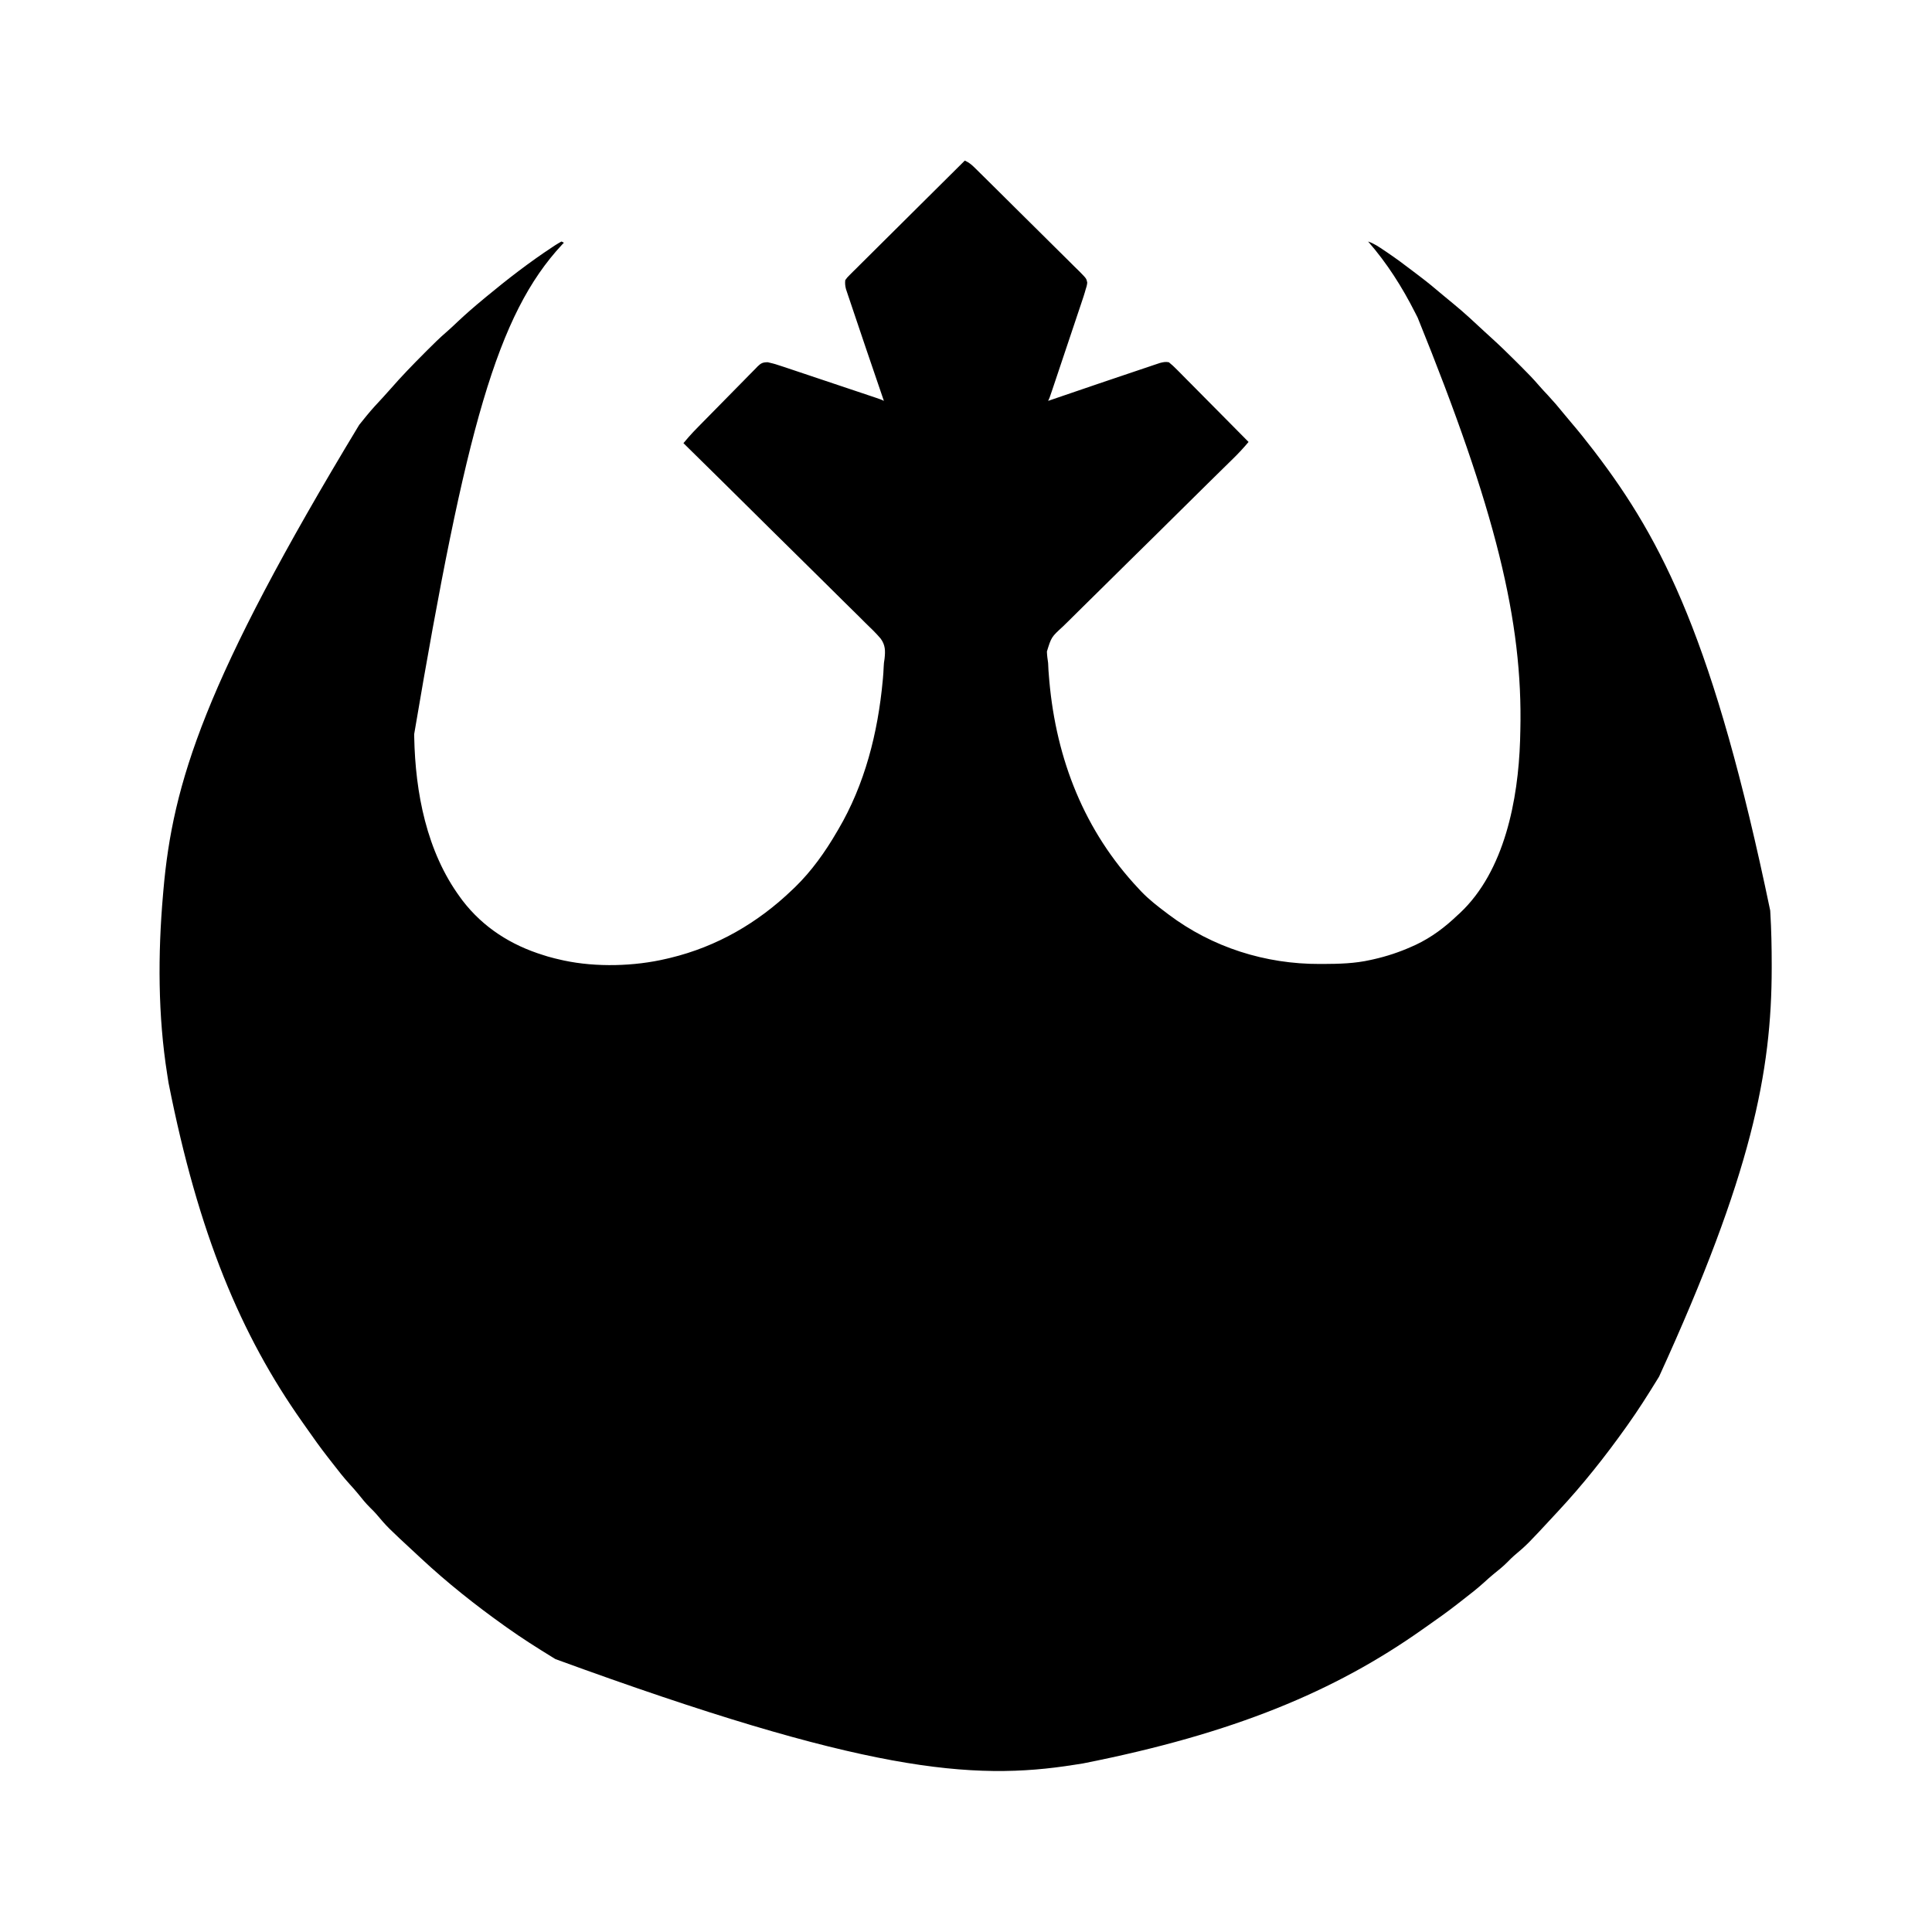
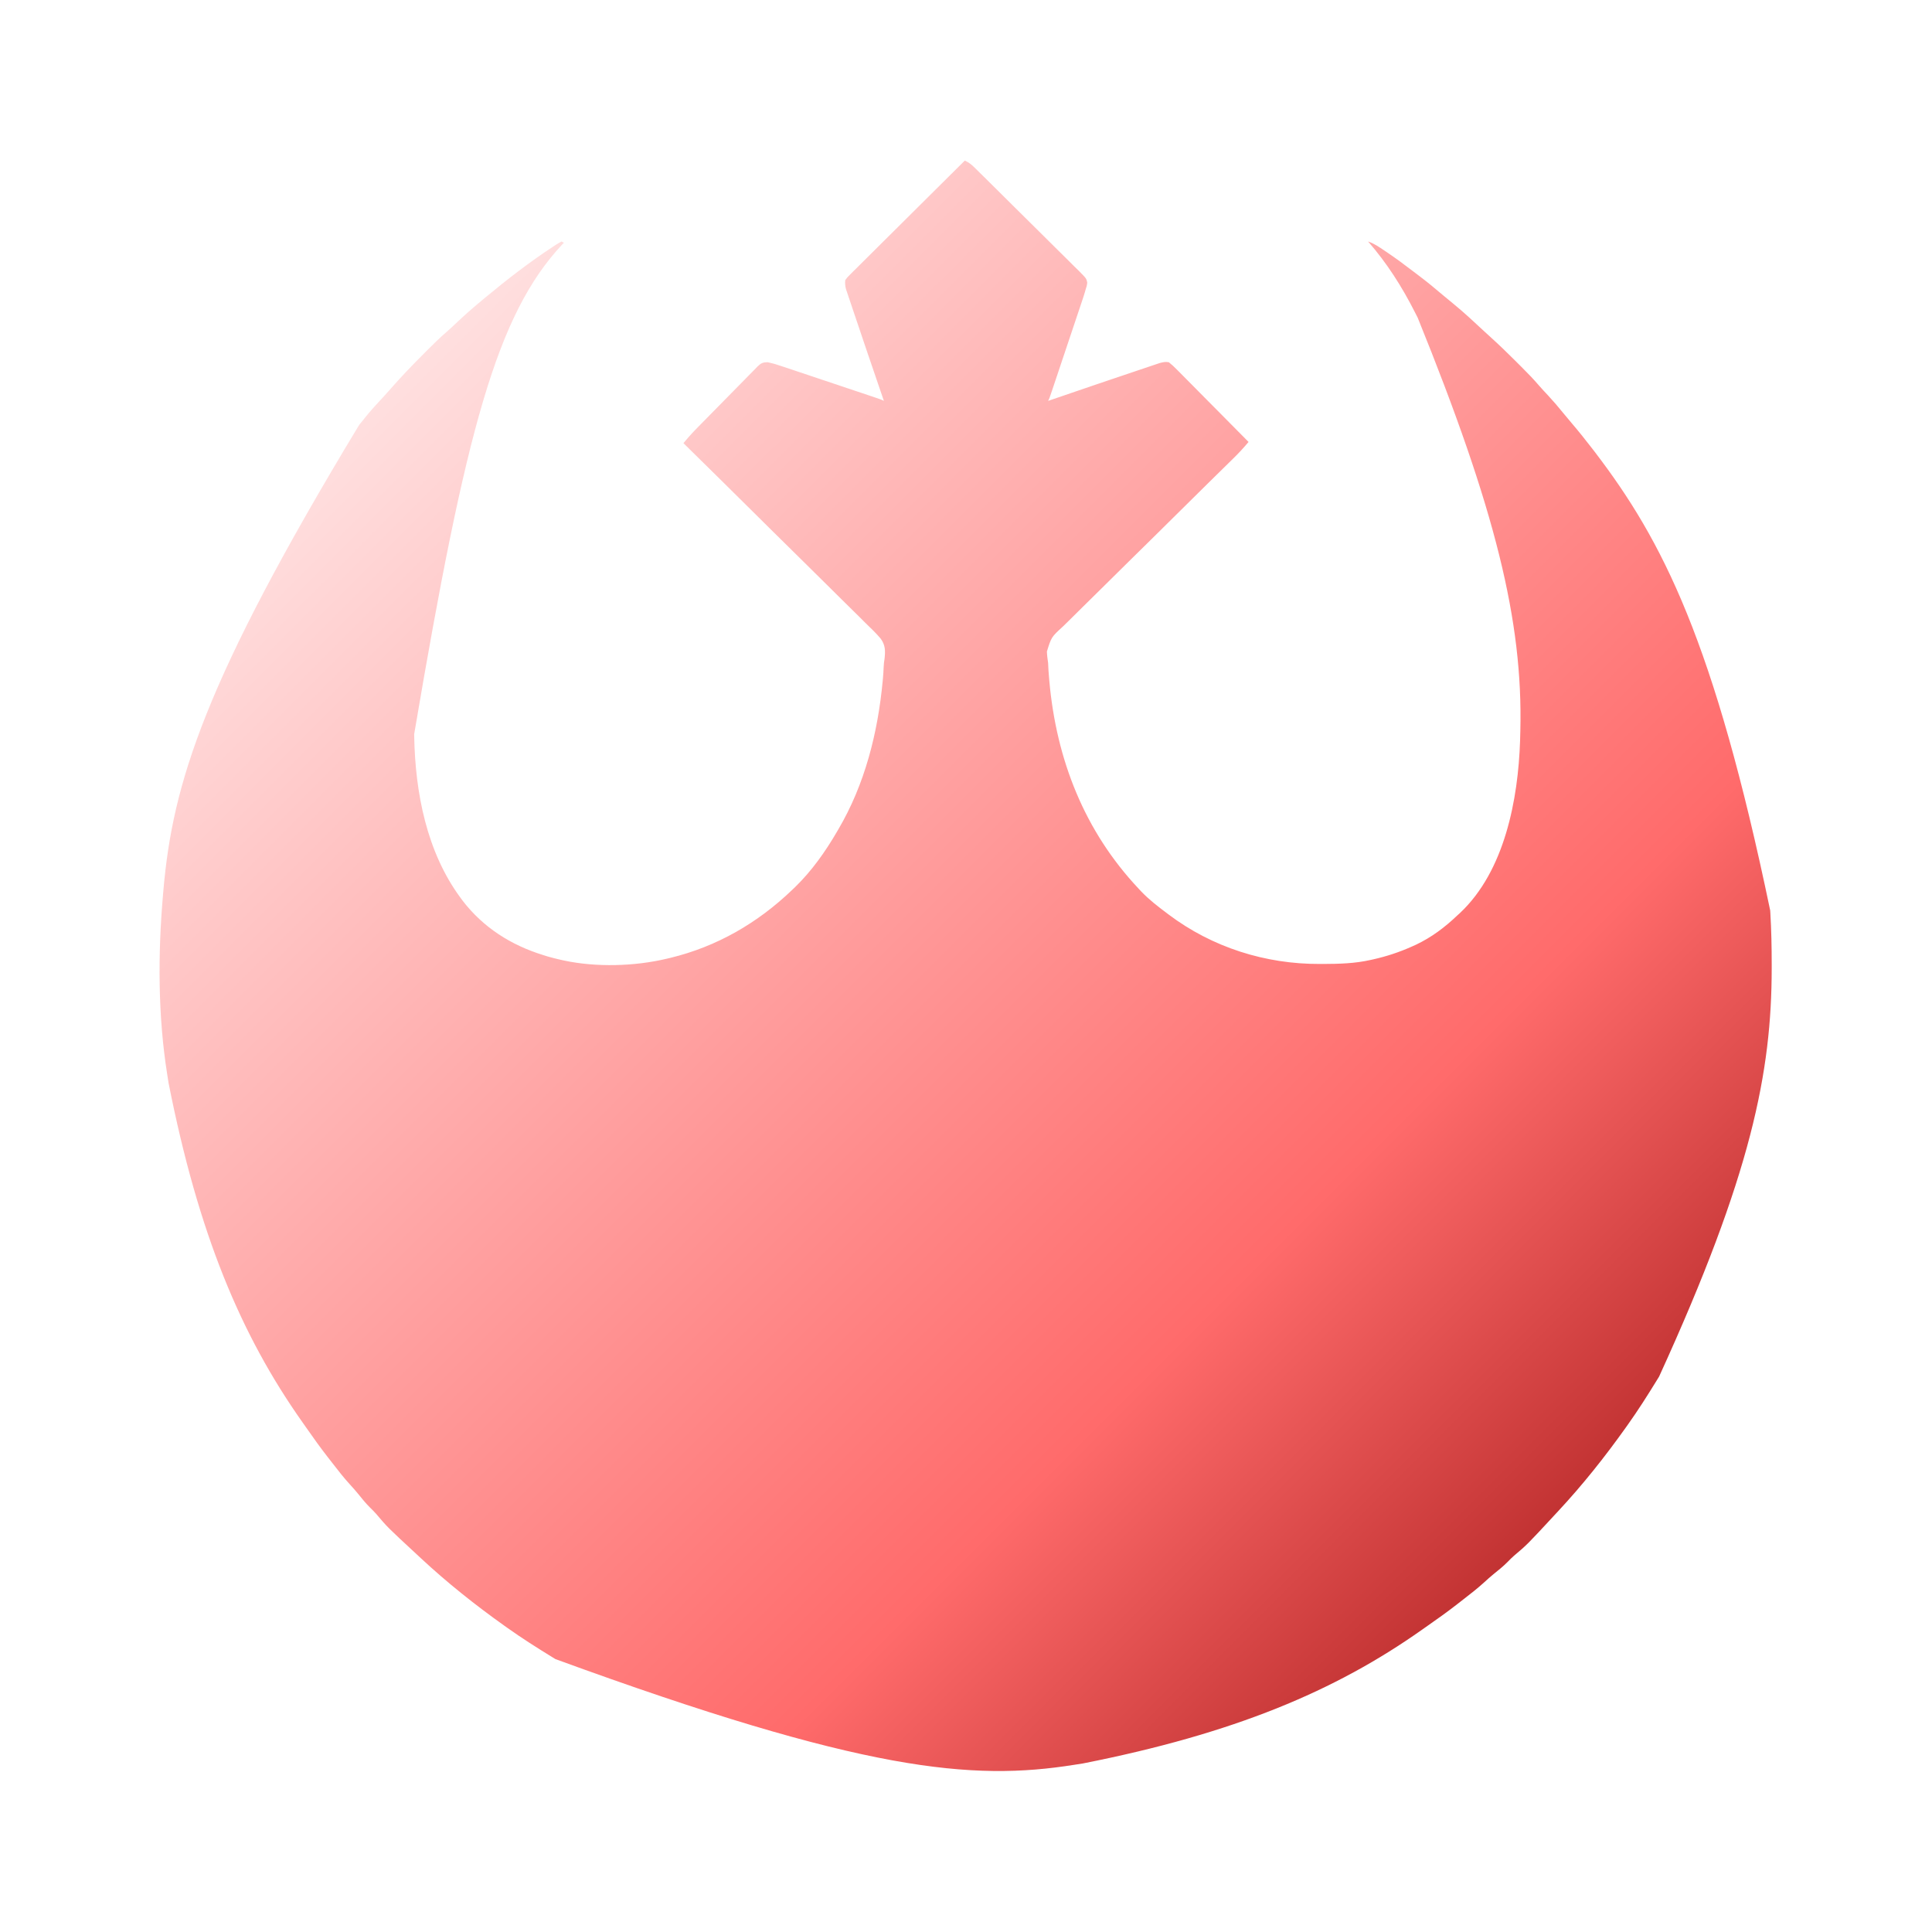
<svg xmlns="http://www.w3.org/2000/svg" version="1.1" width="1600" height="1600">
-   <path d="M0 0 C3.349 1.46 5.576 3.311 8.17 5.869 C9.405 7.08 9.405 7.08 10.665 8.316 C11.559 9.203 12.453 10.09 13.374 11.004 C14.332 11.948 15.29 12.891 16.248 13.833 C19.387 16.926 22.516 20.029 25.645 23.133 C26.723 24.202 27.802 25.271 28.88 26.34 C33.365 30.786 37.847 35.235 42.322 39.691 C48.732 46.075 55.157 52.442 61.604 58.787 C66.139 63.253 70.656 67.736 75.161 72.232 C77.851 74.917 80.548 77.593 83.264 80.251 C85.818 82.752 88.349 85.273 90.865 87.811 C92.233 89.179 93.623 90.526 95.013 91.871 C100.744 97.71 100.744 97.71 101.409 101.062 C101.208 103.207 100.715 104.969 100 107 C99.801 107.704 99.602 108.407 99.397 109.132 C98.711 111.492 97.94 113.811 97.148 116.138 C96.712 117.452 96.712 117.452 96.266 118.792 C95.31 121.663 94.342 124.531 93.375 127.398 C92.706 129.4 92.037 131.401 91.369 133.403 C89.971 137.586 88.569 141.766 87.162 145.946 C85.357 151.311 83.559 156.678 81.765 162.047 C80.054 167.165 78.34 172.282 76.625 177.398 C76.297 178.378 75.969 179.357 75.631 180.365 C74.706 183.124 73.779 185.881 72.852 188.638 C72.576 189.46 72.301 190.282 72.017 191.129 C70.115 196.77 70.115 196.77 69 199 C69.959 198.67 70.918 198.34 71.907 198 C84.595 193.641 97.295 189.312 110 185 C111.164 184.605 112.328 184.21 113.527 183.803 C120.886 181.307 128.248 178.822 135.614 176.348 C138.036 175.533 140.458 174.716 142.879 173.896 C146.297 172.738 149.718 171.591 153.141 170.445 C154.166 170.096 155.191 169.747 156.248 169.387 C157.673 168.913 157.673 168.913 159.126 168.43 C159.951 168.153 160.775 167.875 161.625 167.589 C164.427 166.894 166.129 166.485 169 167 C171.415 168.948 173.478 170.846 175.626 173.059 C176.271 173.702 176.915 174.346 177.579 175.009 C179.707 177.14 181.816 179.289 183.926 181.438 C185.397 182.918 186.87 184.398 188.344 185.877 C192.22 189.772 196.081 193.682 199.938 197.595 C203.878 201.585 207.831 205.562 211.783 209.539 C219.536 217.346 227.273 225.168 235 233 C230.962 237.859 226.721 242.395 222.204 246.808 C221.546 247.456 220.887 248.104 220.209 248.772 C218.775 250.182 217.341 251.591 215.905 252.999 C212.746 256.096 209.594 259.199 206.441 262.302 C204.745 263.971 203.049 265.64 201.352 267.308 C190.465 278.015 179.618 288.764 168.77 299.51 C165.91 302.343 163.049 305.176 160.188 308.009 C159.475 308.714 159.475 308.714 158.748 309.434 C151.048 317.055 143.322 324.649 135.586 332.233 C127.628 340.037 119.702 347.872 111.801 355.734 C107.371 360.141 102.927 364.533 98.448 368.891 C94.235 372.991 90.061 377.127 85.914 381.294 C84.39 382.813 82.852 384.317 81.299 385.807 C71.699 394.587 71.699 394.587 68.004 406.533 C68.103 409.73 68.514 412.84 69 416 C69.118 418.038 69.221 420.077 69.297 422.117 C69.438 424.037 69.589 425.957 69.75 427.875 C69.838 428.928 69.926 429.981 70.017 431.066 C75.836 495.984 99.073 555.318 144 603 C144.728 603.782 145.457 604.565 146.207 605.371 C152.562 611.986 159.684 617.504 167 623 C167.574 623.435 168.148 623.87 168.74 624.318 C204.967 651.605 248.946 665.501 294.125 665.312 C295.031 665.311 295.936 665.309 296.87 665.307 C310.105 665.262 323.039 664.929 336 662 C336.804 661.823 337.609 661.646 338.438 661.464 C349.389 658.987 359.749 655.583 370 651 C371.17 650.477 372.341 649.953 373.547 649.414 C386.551 643.259 397.618 634.926 408 625 C408.661 624.402 409.323 623.804 410.004 623.188 C447.176 588.344 458.266 528.924 459.871 480.344 C459.916 478.563 459.959 476.781 460 475 C460.041 473.496 460.041 473.496 460.083 471.961 C462.25 381.428 439.566 289.157 375.029 130 C374.308 128.599 373.593 127.195 372.881 125.789 C362.181 104.647 349.61 84.873 334 67 C338.96 68.663 343.011 71.473 347.312 74.375 C348.104 74.906 348.895 75.437 349.71 75.984 C357.042 80.949 364.138 86.198 371.161 91.59 C372.911 92.932 374.669 94.262 376.43 95.59 C383.096 100.636 389.521 105.905 395.871 111.34 C398.771 113.818 401.722 116.227 404.688 118.625 C413.815 126.066 422.37 134.159 431.002 142.162 C432.541 143.577 434.087 144.984 435.636 146.387 C442.677 152.769 449.496 159.339 456.202 166.072 C457.826 167.701 459.454 169.324 461.084 170.947 C466.054 175.914 470.937 180.913 475.504 186.259 C477.877 189.021 480.384 191.657 482.875 194.312 C487.355 199.129 491.61 204.069 495.73 209.199 C497.779 211.727 499.867 214.209 501.981 216.682 C508.202 223.959 514.173 231.404 520 239 C520.835 240.088 520.835 240.088 521.687 241.198 C578.17 315.071 620.66 398.411 667 621 C667.063 622.035 667.063 622.035 667.127 623.091 C667.975 637.227 668.242 651.34 668.25 665.5 C668.251 667.184 668.251 667.184 668.252 668.902 C668.171 754.456 651.706 839.312 575 1007 C574.438 1007.916 573.876 1008.832 573.297 1009.775 C565.53 1022.42 557.61 1034.912 549 1047 C548.482 1047.729 547.964 1048.458 547.43 1049.209 C530.218 1073.38 511.768 1096.63 491.535 1118.352 C490.45 1119.517 489.367 1120.683 488.285 1121.852 C465.814 1146.111 465.814 1146.111 454.711 1155.504 C452.941 1157.051 451.32 1158.685 449.688 1160.375 C445.988 1164.141 441.922 1167.382 437.812 1170.688 C435.19 1172.843 432.684 1175.076 430.188 1177.375 C424.615 1182.445 418.716 1187.047 412.754 1191.645 C411.101 1192.922 409.456 1194.209 407.812 1195.5 C399.782 1201.764 391.52 1207.666 383.165 1213.488 C381.66 1214.539 380.158 1215.596 378.66 1216.657 C306.738 1267.454 223.106 1302.648 97.849 1327.411 C95.533 1327.765 93.218 1328.125 90.905 1328.495 C5.86 1342.038 -83.703 1334.315 -339 1241 C-339.916 1240.438 -340.832 1239.876 -341.775 1239.297 C-354.42 1231.53 -366.912 1223.61 -379 1215 C-379.729 1214.482 -380.458 1213.964 -381.209 1213.43 C-405.38 1196.218 -428.63 1177.768 -450.352 1157.535 C-451.517 1156.45 -452.683 1155.367 -453.852 1154.285 C-478.111 1131.814 -478.111 1131.814 -487.504 1120.711 C-489.051 1118.941 -490.685 1117.32 -492.375 1115.688 C-496.141 1111.988 -499.382 1107.922 -502.688 1103.812 C-504.843 1101.19 -507.076 1098.684 -509.375 1096.188 C-514.445 1090.615 -519.047 1084.716 -523.645 1078.754 C-524.922 1077.101 -526.209 1075.456 -527.5 1073.812 C-533.764 1065.782 -539.666 1057.52 -545.488 1049.165 C-546.539 1047.66 -547.596 1046.158 -548.657 1044.66 C-599.454 972.738 -634.648 889.106 -659.411 763.849 C-659.765 761.533 -660.125 759.218 -660.495 756.905 C-668.255 708.174 -668.277 657.064 -664 608 C-663.898 606.796 -663.796 605.592 -663.691 604.351 C-655.981 515.74 -629.889 431.09 -501.49 218.794 C-499.421 216.303 -497.401 213.775 -495.375 211.25 C-491.057 205.958 -486.432 200.979 -481.773 195.988 C-479.636 193.696 -477.548 191.372 -475.5 189 C-466.477 178.643 -456.948 168.844 -447.25 159.125 C-446.707 158.579 -446.164 158.034 -445.604 157.471 C-440.147 151.994 -434.68 146.579 -428.797 141.552 C-425.709 138.885 -422.775 136.055 -419.812 133.25 C-413.071 126.915 -406.131 120.889 -399 115 C-398.135 114.278 -397.27 113.556 -396.379 112.812 C-378.771 98.233 -360.548 84.122 -341.438 71.562 C-340.717 71.083 -339.996 70.604 -339.254 70.111 C-337.543 69.008 -335.776 67.994 -334 67 C-333.34 67.33 -332.68 67.66 -332 68 C-332.534 68.559 -333.067 69.119 -333.617 69.695 C-387.341 127.508 -413.146 221.73 -456 475 C-455.981 476.215 -455.981 476.215 -455.962 477.455 C-455.058 523.472 -445.654 572.273 -418 610 C-417.345 610.897 -416.69 611.794 -416.016 612.719 C-398.865 635.113 -375.763 649.754 -349 658 C-347.791 658.379 -346.582 658.758 -345.336 659.148 C-341.582 660.236 -337.817 661.169 -334 662 C-333.328 662.151 -332.656 662.302 -331.964 662.458 C-305.166 668.158 -273.55 667.3 -247 661 C-245.971 660.759 -244.941 660.517 -243.881 660.269 C-205.284 650.931 -171.521 631.371 -143 604 C-142.175 603.216 -141.35 602.433 -140.5 601.625 C-126.89 588.393 -115.5 572.388 -106 556 C-105.588 555.304 -105.176 554.607 -104.751 553.89 C-82.777 516.595 -71.998 473.839 -68 431 C-67.929 430.251 -67.859 429.501 -67.786 428.729 C-67.515 425.717 -67.305 422.719 -67.199 419.696 C-67 416 -67 416 -66.434 412.422 C-65.75 406.036 -65.74 401.223 -69.653 395.899 C-73.542 391.279 -77.891 387.128 -82.238 382.945 C-83.877 381.311 -85.513 379.673 -87.145 378.032 C-91.568 373.604 -96.039 369.227 -100.52 364.857 C-105.201 360.277 -109.837 355.65 -114.478 351.028 C-122.266 343.281 -130.084 335.566 -137.923 327.87 C-145.993 319.947 -154.046 312.007 -162.077 304.044 C-162.573 303.552 -163.069 303.061 -163.58 302.554 C-166.067 300.087 -168.555 297.62 -171.042 295.153 C-191.644 274.717 -212.303 254.34 -233 234 C-232.062 232.898 -231.123 231.796 -230.184 230.695 C-229.661 230.082 -229.139 229.469 -228.6 228.837 C-226.146 226.02 -223.553 223.349 -220.938 220.682 C-220.078 219.8 -220.078 219.8 -219.201 218.9 C-213.973 213.547 -208.717 208.222 -203.453 202.904 C-199.925 199.34 -196.406 195.768 -192.909 192.175 C-189.511 188.684 -186.092 185.217 -182.656 181.763 C-181.354 180.447 -180.06 179.124 -178.774 177.792 C-176.977 175.934 -175.153 174.106 -173.321 172.283 C-172.798 171.73 -172.275 171.176 -171.736 170.605 C-168.786 167.735 -167.337 167.001 -163.176 166.992 C-161.774 167.282 -160.381 167.621 -159 168 C-158.292 168.194 -157.584 168.389 -156.855 168.589 C-154.504 169.292 -152.185 170.062 -149.862 170.852 C-148.986 171.143 -148.11 171.434 -147.208 171.734 C-144.337 172.69 -141.469 173.658 -138.602 174.625 C-136.6 175.294 -134.599 175.963 -132.597 176.631 C-128.414 178.029 -124.234 179.431 -120.054 180.838 C-114.689 182.643 -109.322 184.441 -103.953 186.235 C-98.835 187.946 -93.718 189.66 -88.602 191.375 C-87.622 191.703 -86.643 192.031 -85.635 192.369 C-82.876 193.294 -80.119 194.221 -77.362 195.148 C-76.54 195.424 -75.718 195.699 -74.871 195.983 C-69.23 197.885 -69.23 197.885 -67 199 C-67.33 198.041 -67.66 197.082 -68 196.093 C-72.359 183.405 -76.688 170.705 -81 158 C-81.395 156.836 -81.79 155.672 -82.197 154.473 C-84.693 147.114 -87.178 139.752 -89.652 132.386 C-90.467 129.964 -91.284 127.542 -92.104 125.121 C-93.262 121.703 -94.409 118.282 -95.555 114.859 C-96.079 113.321 -96.079 113.321 -96.613 111.752 C-97.087 110.327 -97.087 110.327 -97.57 108.874 C-97.847 108.049 -98.125 107.225 -98.411 106.375 C-99.074 103.701 -99.285 101.75 -99 99 C-97.454 96.839 -97.454 96.839 -95.242 94.64 C-94.409 93.8 -93.576 92.961 -92.717 92.095 C-91.792 91.187 -90.866 90.28 -89.912 89.344 C-88.936 88.369 -87.96 87.393 -86.986 86.416 C-84.338 83.767 -81.675 81.133 -79.009 78.502 C-76.225 75.75 -73.456 72.983 -70.685 70.218 C-65.436 64.984 -60.174 59.763 -54.907 54.547 C-48.912 48.608 -42.931 42.654 -36.951 36.699 C-24.65 24.45 -12.331 12.219 0 0 Z " fill="#000000" transform="translate(799,133)" />
+   <defs>
+     <linearGradient id="whiteToRedGradient" x1="0%" y1="0%" x2="100%" y2="100%">
+       <stop offset="0%" style="stop-color:#ffffff;stop-opacity:1" />
+       <stop offset="68%" style="stop-color:#ff6b6b;stop-opacity:1" />
+       <stop offset="100%" style="stop-color:#8b0000;stop-opacity:1" />
+     </linearGradient>
+   </defs>
+   <path d="M0 0 C3.349 1.46 5.576 3.311 8.17 5.869 C9.405 7.08 9.405 7.08 10.665 8.316 C11.559 9.203 12.453 10.09 13.374 11.004 C14.332 11.948 15.29 12.891 16.248 13.833 C19.387 16.926 22.516 20.029 25.645 23.133 C26.723 24.202 27.802 25.271 28.88 26.34 C33.365 30.786 37.847 35.235 42.322 39.691 C48.732 46.075 55.157 52.442 61.604 58.787 C66.139 63.253 70.656 67.736 75.161 72.232 C77.851 74.917 80.548 77.593 83.264 80.251 C85.818 82.752 88.349 85.273 90.865 87.811 C92.233 89.179 93.623 90.526 95.013 91.871 C100.744 97.71 100.744 97.71 101.409 101.062 C101.208 103.207 100.715 104.969 100 107 C99.801 107.704 99.602 108.407 99.397 109.132 C98.711 111.492 97.94 113.811 97.148 116.138 C96.712 117.452 96.712 117.452 96.266 118.792 C95.31 121.663 94.342 124.531 93.375 127.398 C92.706 129.4 92.037 131.401 91.369 133.403 C89.971 137.586 88.569 141.766 87.162 145.946 C85.357 151.311 83.559 156.678 81.765 162.047 C80.054 167.165 78.34 172.282 76.625 177.398 C76.297 178.378 75.969 179.357 75.631 180.365 C74.706 183.124 73.779 185.881 72.852 188.638 C72.576 189.46 72.301 190.282 72.017 191.129 C70.115 196.77 70.115 196.77 69 199 C69.959 198.67 70.918 198.34 71.907 198 C84.595 193.641 97.295 189.312 110 185 C111.164 184.605 112.328 184.21 113.527 183.803 C120.886 181.307 128.248 178.822 135.614 176.348 C138.036 175.533 140.458 174.716 142.879 173.896 C146.297 172.738 149.718 171.591 153.141 170.445 C154.166 170.096 155.191 169.747 156.248 169.387 C157.673 168.913 157.673 168.913 159.126 168.43 C159.951 168.153 160.775 167.875 161.625 167.589 C164.427 166.894 166.129 166.485 169 167 C171.415 168.948 173.478 170.846 175.626 173.059 C176.271 173.702 176.915 174.346 177.579 175.009 C179.707 177.14 181.816 179.289 183.926 181.438 C185.397 182.918 186.87 184.398 188.344 185.877 C192.22 189.772 196.081 193.682 199.938 197.595 C203.878 201.585 207.831 205.562 211.783 209.539 C219.536 217.346 227.273 225.168 235 233 C230.962 237.859 226.721 242.395 222.204 246.808 C221.546 247.456 220.887 248.104 220.209 248.772 C218.775 250.182 217.341 251.591 215.905 252.999 C212.746 256.096 209.594 259.199 206.441 262.302 C204.745 263.971 203.049 265.64 201.352 267.308 C190.465 278.015 179.618 288.764 168.77 299.51 C165.91 302.343 163.049 305.176 160.188 308.009 C159.475 308.714 159.475 308.714 158.748 309.434 C151.048 317.055 143.322 324.649 135.586 332.233 C127.628 340.037 119.702 347.872 111.801 355.734 C107.371 360.141 102.927 364.533 98.448 368.891 C94.235 372.991 90.061 377.127 85.914 381.294 C84.39 382.813 82.852 384.317 81.299 385.807 C71.699 394.587 71.699 394.587 68.004 406.533 C68.103 409.73 68.514 412.84 69 416 C69.118 418.038 69.221 420.077 69.297 422.117 C69.438 424.037 69.589 425.957 69.75 427.875 C69.838 428.928 69.926 429.981 70.017 431.066 C75.836 495.984 99.073 555.318 144 603 C144.728 603.782 145.457 604.565 146.207 605.371 C152.562 611.986 159.684 617.504 167 623 C167.574 623.435 168.148 623.87 168.74 624.318 C204.967 651.605 248.946 665.501 294.125 665.312 C295.031 665.311 295.936 665.309 296.87 665.307 C310.105 665.262 323.039 664.929 336 662 C336.804 661.823 337.609 661.646 338.438 661.464 C349.389 658.987 359.749 655.583 370 651 C371.17 650.477 372.341 649.953 373.547 649.414 C386.551 643.259 397.618 634.926 408 625 C408.661 624.402 409.323 623.804 410.004 623.188 C447.176 588.344 458.266 528.924 459.871 480.344 C459.916 478.563 459.959 476.781 460 475 C460.041 473.496 460.041 473.496 460.083 471.961 C462.25 381.428 439.566 289.157 375.029 130 C374.308 128.599 373.593 127.195 372.881 125.789 C362.181 104.647 349.61 84.873 334 67 C338.96 68.663 343.011 71.473 347.312 74.375 C348.104 74.906 348.895 75.437 349.71 75.984 C357.042 80.949 364.138 86.198 371.161 91.59 C372.911 92.932 374.669 94.262 376.43 95.59 C383.096 100.636 389.521 105.905 395.871 111.34 C398.771 113.818 401.722 116.227 404.688 118.625 C413.815 126.066 422.37 134.159 431.002 142.162 C432.541 143.577 434.087 144.984 435.636 146.387 C442.677 152.769 449.496 159.339 456.202 166.072 C457.826 167.701 459.454 169.324 461.084 170.947 C466.054 175.914 470.937 180.913 475.504 186.259 C477.877 189.021 480.384 191.657 482.875 194.312 C487.355 199.129 491.61 204.069 495.73 209.199 C497.779 211.727 499.867 214.209 501.981 216.682 C508.202 223.959 514.173 231.404 520 239 C520.835 240.088 520.835 240.088 521.687 241.198 C578.17 315.071 620.66 398.411 667 621 C667.063 622.035 667.063 622.035 667.127 623.091 C667.975 637.227 668.242 651.34 668.25 665.5 C668.251 667.184 668.251 667.184 668.252 668.902 C668.171 754.456 651.706 839.312 575 1007 C574.438 1007.916 573.876 1008.832 573.297 1009.775 C565.53 1022.42 557.61 1034.912 549 1047 C548.482 1047.729 547.964 1048.458 547.43 1049.209 C530.218 1073.38 511.768 1096.63 491.535 1118.352 C490.45 1119.517 489.367 1120.683 488.285 1121.852 C465.814 1146.111 465.814 1146.111 454.711 1155.504 C452.941 1157.051 451.32 1158.685 449.688 1160.375 C445.988 1164.141 441.922 1167.382 437.812 1170.688 C435.19 1172.843 432.684 1175.076 430.188 1177.375 C424.615 1182.445 418.716 1187.047 412.754 1191.645 C411.101 1192.922 409.456 1194.209 407.812 1195.5 C399.782 1201.764 391.52 1207.666 383.165 1213.488 C381.66 1214.539 380.158 1215.596 378.66 1216.657 C306.738 1267.454 223.106 1302.648 97.849 1327.411 C95.533 1327.765 93.218 1328.125 90.905 1328.495 C5.86 1342.038 -83.703 1334.315 -339 1241 C-339.916 1240.438 -340.832 1239.876 -341.775 1239.297 C-354.42 1231.53 -366.912 1223.61 -379 1215 C-379.729 1214.482 -380.458 1213.964 -381.209 1213.43 C-405.38 1196.218 -428.63 1177.768 -450.352 1157.535 C-451.517 1156.45 -452.683 1155.367 -453.852 1154.285 C-478.111 1131.814 -478.111 1131.814 -487.504 1120.711 C-489.051 1118.941 -490.685 1117.32 -492.375 1115.688 C-496.141 1111.988 -499.382 1107.922 -502.688 1103.812 C-504.843 1101.19 -507.076 1098.684 -509.375 1096.188 C-514.445 1090.615 -519.047 1084.716 -523.645 1078.754 C-524.922 1077.101 -526.209 1075.456 -527.5 1073.812 C-533.764 1065.782 -539.666 1057.52 -545.488 1049.165 C-546.539 1047.66 -547.596 1046.158 -548.657 1044.66 C-599.454 972.738 -634.648 889.106 -659.411 763.849 C-659.765 761.533 -660.125 759.218 -660.495 756.905 C-668.255 708.174 -668.277 657.064 -664 608 C-663.898 606.796 -663.796 605.592 -663.691 604.351 C-655.981 515.74 -629.889 431.09 -501.49 218.794 C-499.421 216.303 -497.401 213.775 -495.375 211.25 C-491.057 205.958 -486.432 200.979 -481.773 195.988 C-479.636 193.696 -477.548 191.372 -475.5 189 C-466.477 178.643 -456.948 168.844 -447.25 159.125 C-446.707 158.579 -446.164 158.034 -445.604 157.471 C-440.147 151.994 -434.68 146.579 -428.797 141.552 C-425.709 138.885 -422.775 136.055 -419.812 133.25 C-413.071 126.915 -406.131 120.889 -399 115 C-398.135 114.278 -397.27 113.556 -396.379 112.812 C-378.771 98.233 -360.548 84.122 -341.438 71.562 C-340.717 71.083 -339.996 70.604 -339.254 70.111 C-337.543 69.008 -335.776 67.994 -334 67 C-333.34 67.33 -332.68 67.66 -332 68 C-332.534 68.559 -333.067 69.119 -333.617 69.695 C-387.341 127.508 -413.146 221.73 -456 475 C-455.981 476.215 -455.981 476.215 -455.962 477.455 C-455.058 523.472 -445.654 572.273 -418 610 C-417.345 610.897 -416.69 611.794 -416.016 612.719 C-398.865 635.113 -375.763 649.754 -349 658 C-347.791 658.379 -346.582 658.758 -345.336 659.148 C-341.582 660.236 -337.817 661.169 -334 662 C-333.328 662.151 -332.656 662.302 -331.964 662.458 C-305.166 668.158 -273.55 667.3 -247 661 C-245.971 660.759 -244.941 660.517 -243.881 660.269 C-205.284 650.931 -171.521 631.371 -143 604 C-142.175 603.216 -141.35 602.433 -140.5 601.625 C-126.89 588.393 -115.5 572.388 -106 556 C-105.588 555.304 -105.176 554.607 -104.751 553.89 C-82.777 516.595 -71.998 473.839 -68 431 C-67.929 430.251 -67.859 429.501 -67.786 428.729 C-67.515 425.717 -67.305 422.719 -67.199 419.696 C-67 416 -67 416 -66.434 412.422 C-65.75 406.036 -65.74 401.223 -69.653 395.899 C-73.542 391.279 -77.891 387.128 -82.238 382.945 C-83.877 381.311 -85.513 379.673 -87.145 378.032 C-91.568 373.604 -96.039 369.227 -100.52 364.857 C-105.201 360.277 -109.837 355.65 -114.478 351.028 C-122.266 343.281 -130.084 335.566 -137.923 327.87 C-145.993 319.947 -154.046 312.007 -162.077 304.044 C-162.573 303.552 -163.069 303.061 -163.58 302.554 C-166.067 300.087 -168.555 297.62 -171.042 295.153 C-191.644 274.717 -212.303 254.34 -233 234 C-232.062 232.898 -231.123 231.796 -230.184 230.695 C-229.661 230.082 -229.139 229.469 -228.6 228.837 C-226.146 226.02 -223.553 223.349 -220.938 220.682 C-220.078 219.8 -220.078 219.8 -219.201 218.9 C-213.973 213.547 -208.717 208.222 -203.453 202.904 C-199.925 199.34 -196.406 195.768 -192.909 192.175 C-189.511 188.684 -186.092 185.217 -182.656 181.763 C-181.354 180.447 -180.06 179.124 -178.774 177.792 C-176.977 175.934 -175.153 174.106 -173.321 172.283 C-172.798 171.73 -172.275 171.176 -171.736 170.605 C-168.786 167.735 -167.337 167.001 -163.176 166.992 C-161.774 167.282 -160.381 167.621 -159 168 C-158.292 168.194 -157.584 168.389 -156.855 168.589 C-154.504 169.292 -152.185 170.062 -149.862 170.852 C-148.986 171.143 -148.11 171.434 -147.208 171.734 C-144.337 172.69 -141.469 173.658 -138.602 174.625 C-136.6 175.294 -134.599 175.963 -132.597 176.631 C-128.414 178.029 -124.234 179.431 -120.054 180.838 C-114.689 182.643 -109.322 184.441 -103.953 186.235 C-98.835 187.946 -93.718 189.66 -88.602 191.375 C-87.622 191.703 -86.643 192.031 -85.635 192.369 C-82.876 193.294 -80.119 194.221 -77.362 195.148 C-76.54 195.424 -75.718 195.699 -74.871 195.983 C-69.23 197.885 -69.23 197.885 -67 199 C-67.33 198.041 -67.66 197.082 -68 196.093 C-72.359 183.405 -76.688 170.705 -81 158 C-81.395 156.836 -81.79 155.672 -82.197 154.473 C-84.693 147.114 -87.178 139.752 -89.652 132.386 C-90.467 129.964 -91.284 127.542 -92.104 125.121 C-93.262 121.703 -94.409 118.282 -95.555 114.859 C-96.079 113.321 -96.079 113.321 -96.613 111.752 C-97.087 110.327 -97.087 110.327 -97.57 108.874 C-97.847 108.049 -98.125 107.225 -98.411 106.375 C-99.074 103.701 -99.285 101.75 -99 99 C-97.454 96.839 -97.454 96.839 -95.242 94.64 C-94.409 93.8 -93.576 92.961 -92.717 92.095 C-91.792 91.187 -90.866 90.28 -89.912 89.344 C-88.936 88.369 -87.96 87.393 -86.986 86.416 C-84.338 83.767 -81.675 81.133 -79.009 78.502 C-76.225 75.75 -73.456 72.983 -70.685 70.218 C-65.436 64.984 -60.174 59.763 -54.907 54.547 C-48.912 48.608 -42.931 42.654 -36.951 36.699 C-24.65 24.45 -12.331 12.219 0 0 Z " fill="url(#whiteToRedGradient)" transform="translate(799,133)" />
</svg>
